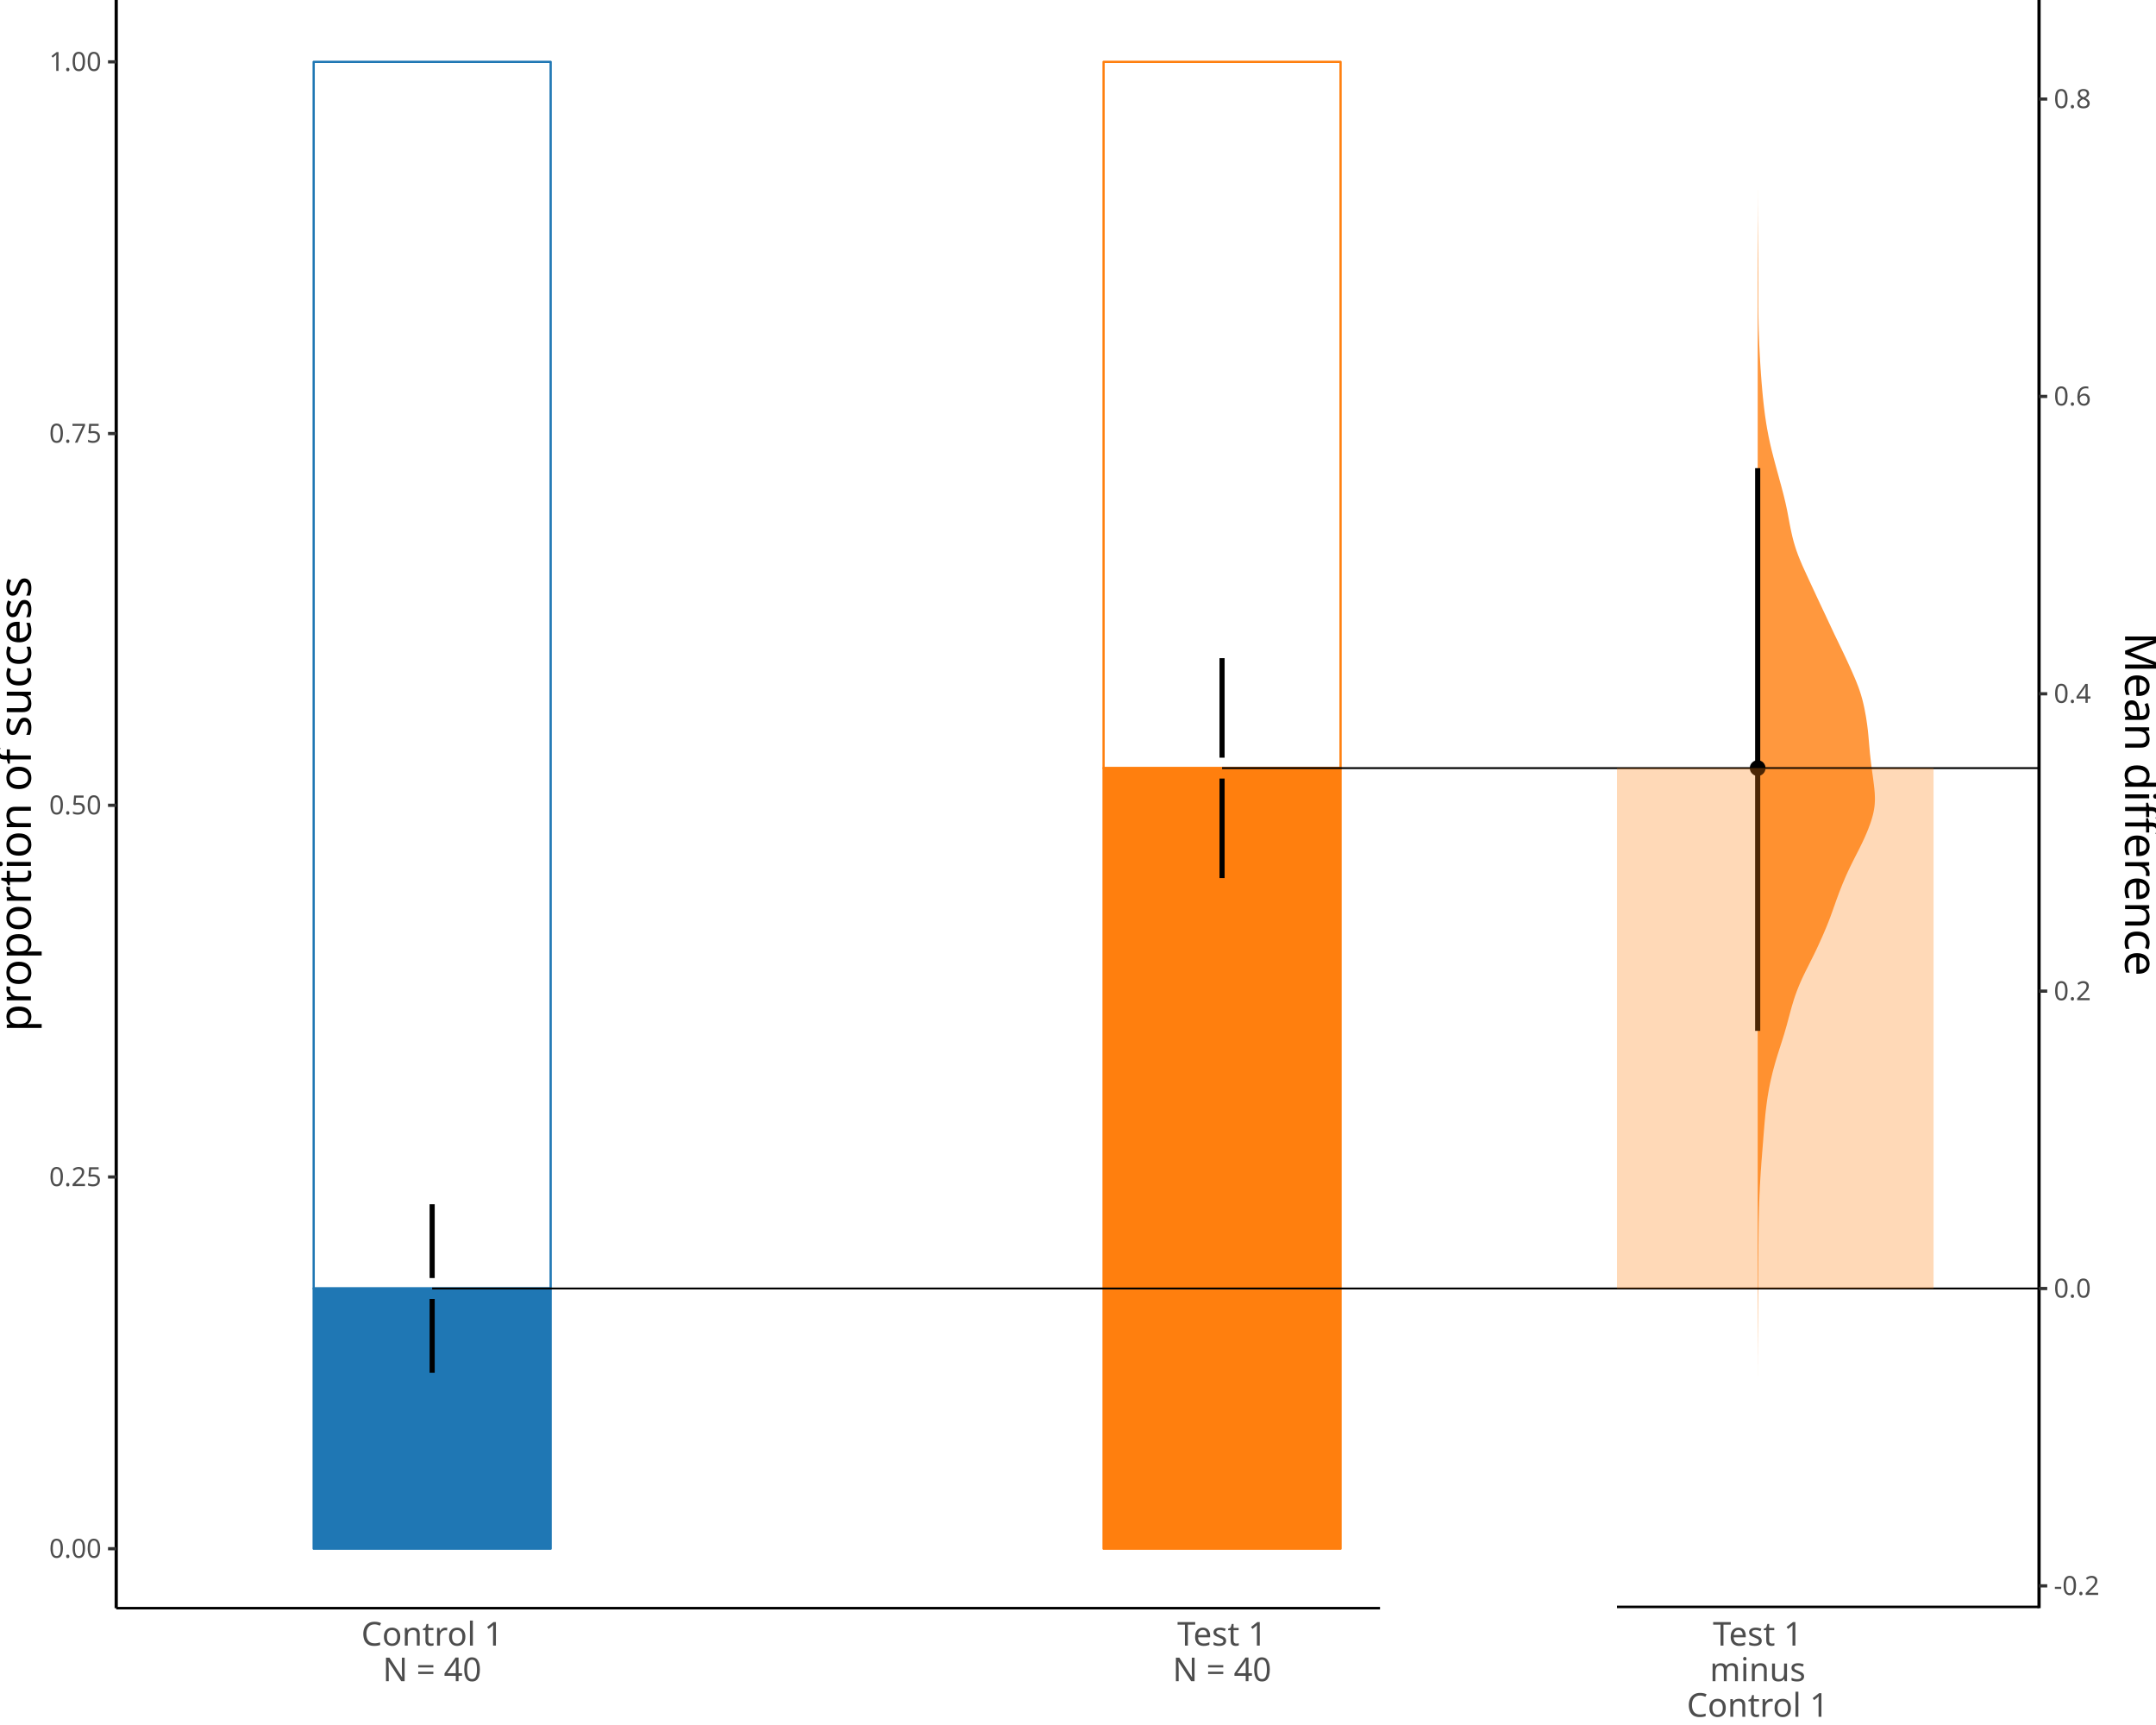
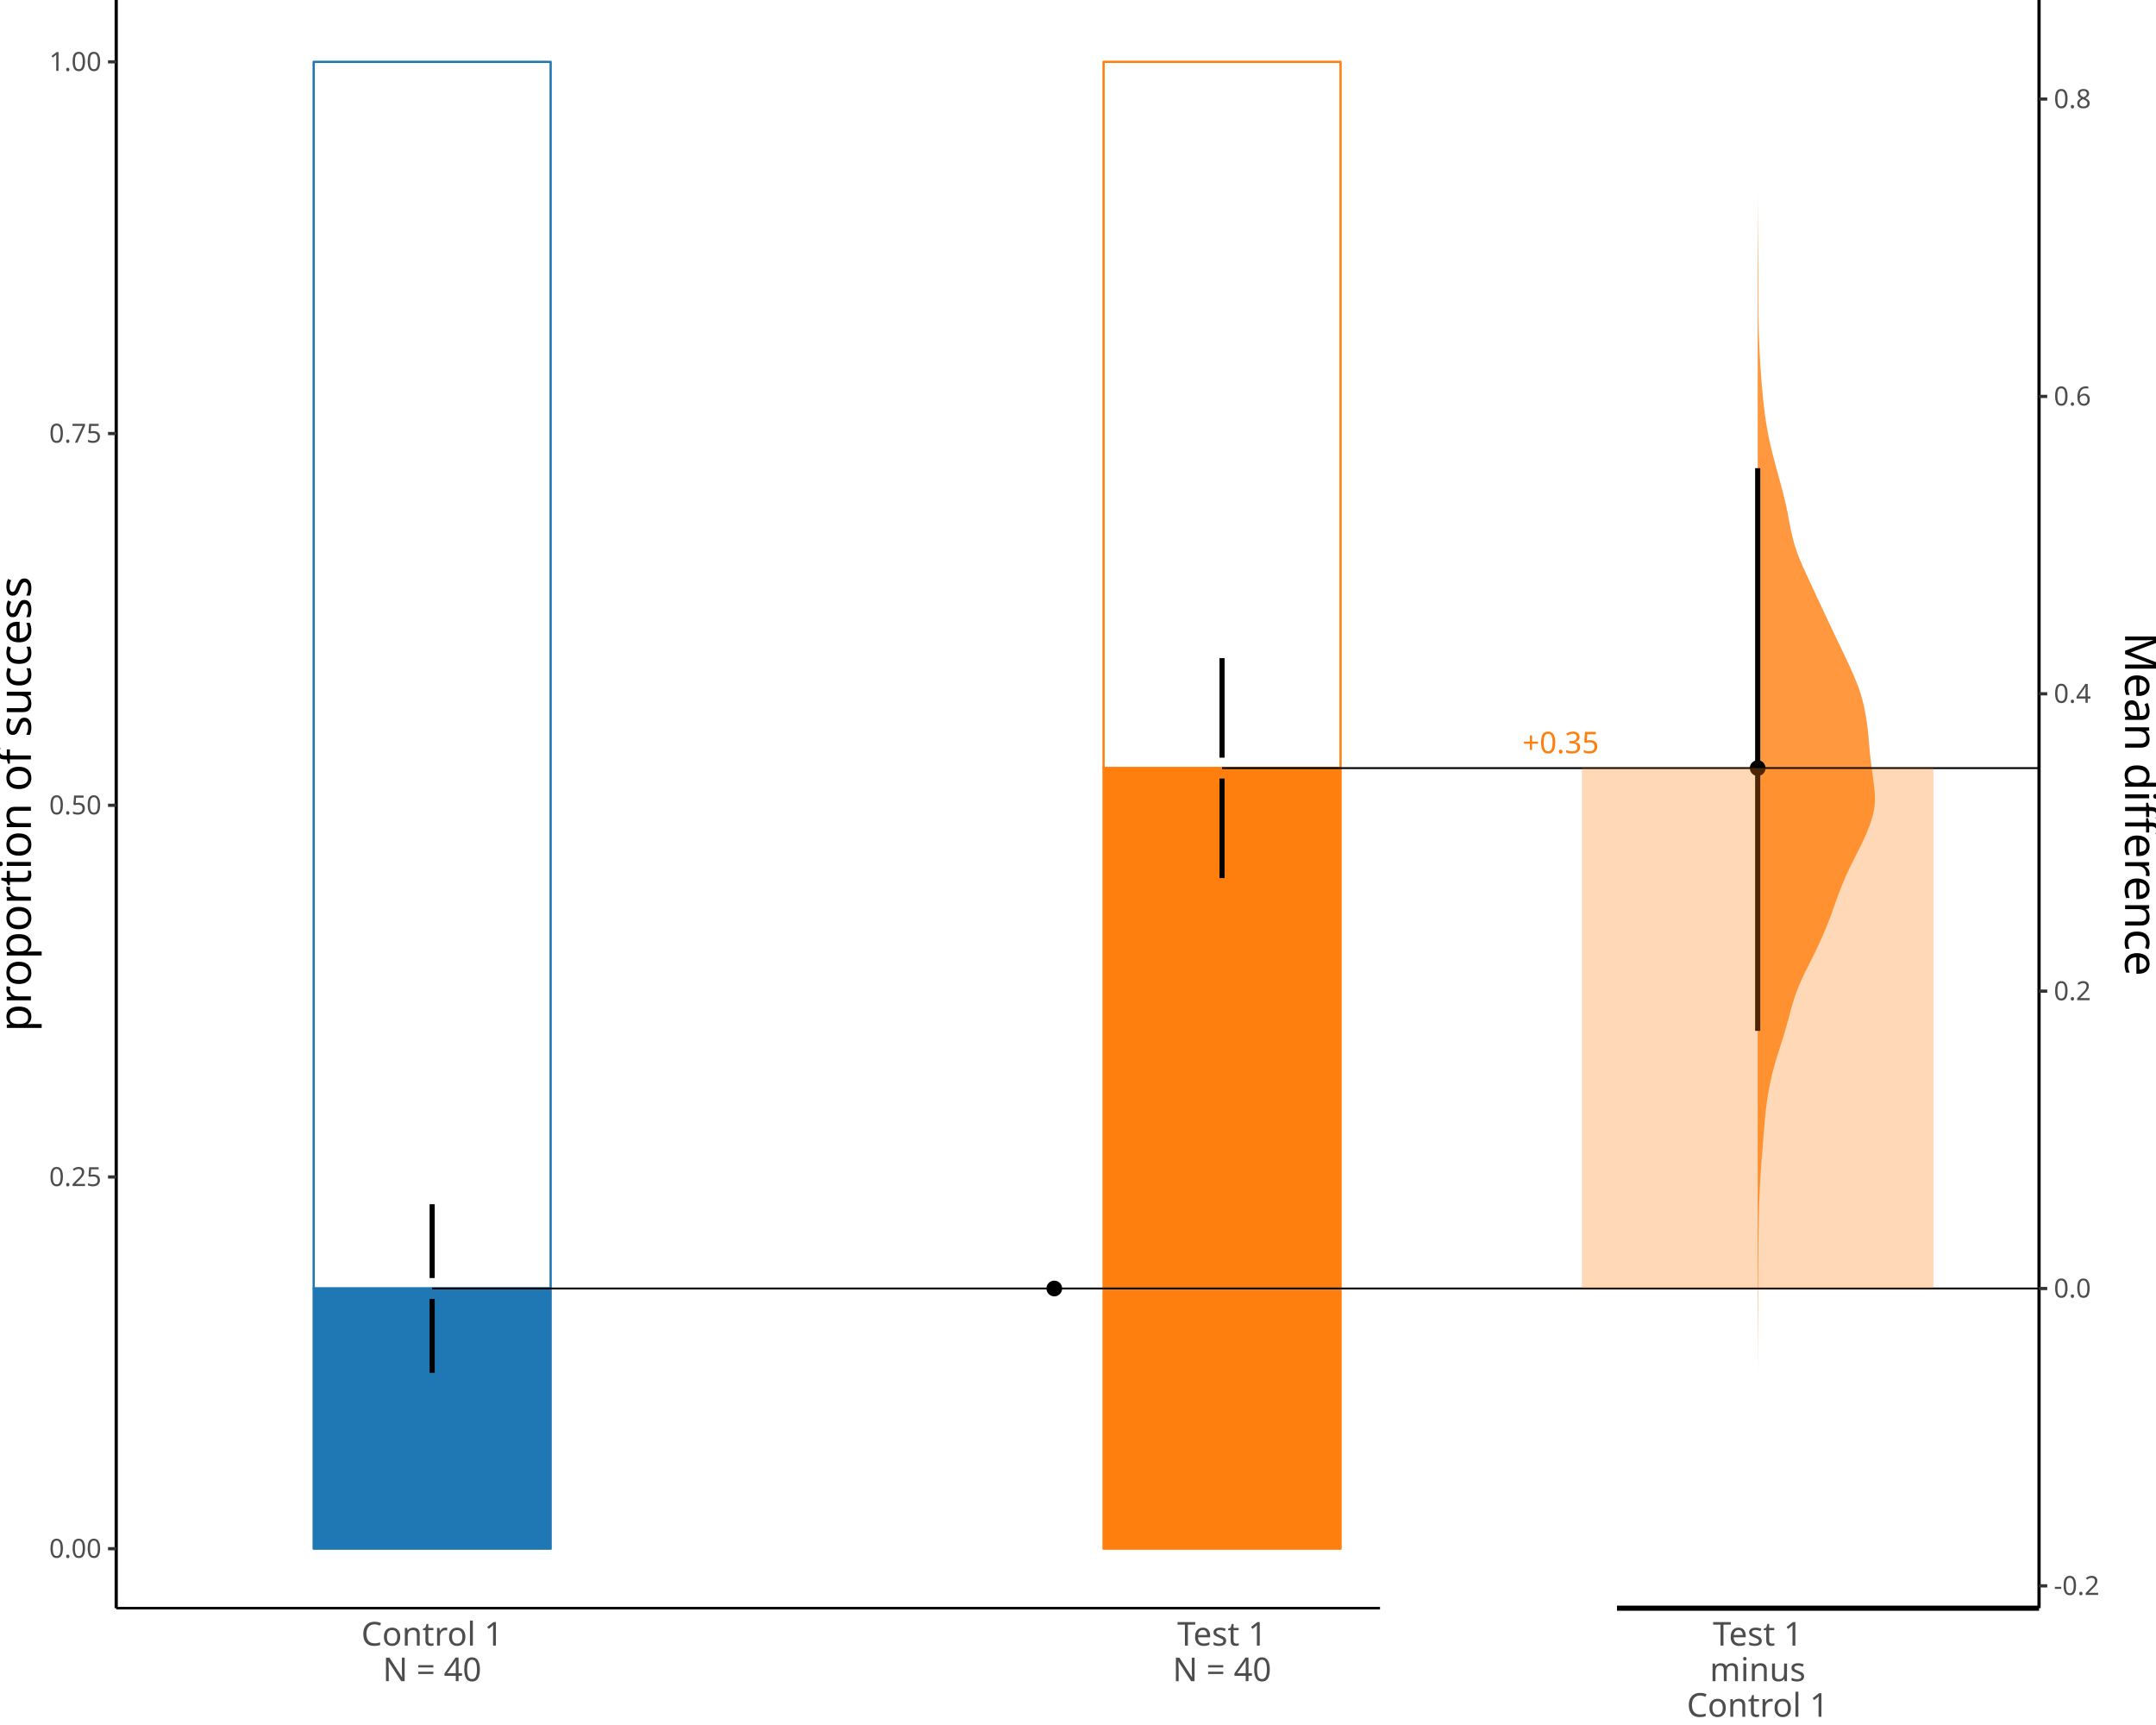
<svg xmlns="http://www.w3.org/2000/svg" class="svglite" data-engine-version="2.0" width="720.00pt" height="576.00pt" viewBox="0 0 720.00 576.00">
  <defs>
    <style type="text/css">
    .svglite line, .svglite polyline, .svglite polygon, .svglite path, .svglite rect, .svglite circle {
      fill: none;
      stroke: #000000;
      stroke-linecap: round;
      stroke-linejoin: round;
      stroke-miterlimit: 10.00;
    }
  </style>
  </defs>
  <rect width="100%" height="100%" style="stroke: none; fill: #FFFFFF;" />
  <defs>
    <clipPath id="cpMC4wMHw3MjAuMDB8MC4wMHw1NzYuMDA=">
      <rect x="0.00" y="0.00" width="720.00" height="576.00" />
    </clipPath>
  </defs>
  <g clip-path="url(#cpMC4wMHw3MjAuMDB8MC4wMHw1NzYuMDA=)">
</g>
  <defs>
    <clipPath id="cpMC4wMHw1NDAuMDB8MC4wMHw1NzYuMDA=">
      <rect x="0" y="0.00" width="540.00" height="576.00" />
    </clipPath>
  </defs>
  <g clip-path="url(#cpMC4wMHw1NDAuMDB8MC4wMHw1NzYuMDA=)">
    <rect x="0" y="0.00" width="540.00" height="576.00" style="stroke-width: 1.07; stroke: #FFFFFF; fill: #FFFFFF;" />
  </g>
  <g clip-path="url(#cpMC4wMHw3MjAuMDB8MC4wMHw1NzYuMDA=)">
    <rect x="38.81" y="0.00" width="501.19" height="536.99" style="stroke-width: 1.07; stroke: none; fill: #FFFFFF;" />
    <polygon points="104.75,20.65 183.89,20.65 183.89,430.25 104.75,430.25 " style="stroke-width: 0.75; stroke: #1F77B4; fill: #FFFFFF;" />
    <polygon points="368.54,20.65 447.68,20.65 447.68,256.48 368.54,256.48 " style="stroke-width: 0.75; stroke: #FF7F0E; fill: #FFFFFF;" />
    <polygon points="104.75,430.25 183.89,430.25 183.89,517.13 104.75,517.13 " style="stroke-width: 0.75; stroke: #1F77B4; fill: #1F77B4;" />
    <polygon points="368.54,256.48 447.68,256.48 447.68,517.13 368.54,517.13 " style="stroke-width: 0.75; stroke: #FF7F0E; fill: #FF7F0E;" />
    <line x1="144.32" y1="430.25" x2="540.00" y2="430.25" style="stroke-width: 0.64; stroke-linecap: butt;" />
    <line x1="408.11" y1="256.48" x2="540.00" y2="256.48" style="stroke-width: 0.64; stroke-linecap: butt;" />
    <line x1="144.32" y1="425.90" x2="144.32" y2="402.96" style="stroke-width: 1.71; stroke-linecap: square;" />
    <line x1="408.11" y1="252.14" x2="408.11" y2="220.61" style="stroke-width: 1.71; stroke-linecap: square;" />
    <line x1="144.32" y1="434.59" x2="144.32" y2="457.54" style="stroke-width: 1.71; stroke-linecap: square;" />
    <line x1="408.11" y1="260.82" x2="408.11" y2="292.35" style="stroke-width: 1.71; stroke-linecap: square;" />
    <line x1="38.81" y1="536.99" x2="460.86" y2="536.99" style="stroke-width: 0.85; stroke-linecap: butt;" />
    <polyline points="38.81,536.99 38.81,0.00 " style="stroke-width: 1.07; stroke-linecap: butt;" />
    <text x="33.88" y="520.16" text-anchor="end" style="font-size: 8.80px; fill: #4D4D4D; font-family: sans;" textLength="17.13px" lengthAdjust="spacingAndGlyphs">0.00</text>
    <text x="33.88" y="396.04" text-anchor="end" style="font-size: 8.80px; fill: #4D4D4D; font-family: sans;" textLength="17.13px" lengthAdjust="spacingAndGlyphs">0.25</text>
    <text x="33.88" y="271.92" text-anchor="end" style="font-size: 8.80px; fill: #4D4D4D; font-family: sans;" textLength="17.13px" lengthAdjust="spacingAndGlyphs">0.50</text>
    <text x="33.88" y="147.80" text-anchor="end" style="font-size: 8.80px; fill: #4D4D4D; font-family: sans;" textLength="17.13px" lengthAdjust="spacingAndGlyphs">0.75</text>
    <text x="33.88" y="23.68" text-anchor="end" style="font-size: 8.80px; fill: #4D4D4D; font-family: sans;" textLength="17.13px" lengthAdjust="spacingAndGlyphs">1.00</text>
    <polyline points="36.07,517.13 38.81,517.13 " style="stroke-width: 1.07; stroke: #333333; stroke-linecap: butt;" />
    <polyline points="36.07,393.01 38.81,393.01 " style="stroke-width: 1.07; stroke: #333333; stroke-linecap: butt;" />
    <polyline points="36.07,268.89 38.81,268.89 " style="stroke-width: 1.07; stroke: #333333; stroke-linecap: butt;" />
    <polyline points="36.07,144.77 38.81,144.77 " style="stroke-width: 1.07; stroke: #333333; stroke-linecap: butt;" />
    <polyline points="36.07,20.65 38.81,20.65 " style="stroke-width: 1.07; stroke: #333333; stroke-linecap: butt;" />
    <text x="144.32" y="549.49" text-anchor="middle" style="font-size: 11.00px; fill: #4D4D4D; font-family: sans;" textLength="44.64px" lengthAdjust="spacingAndGlyphs">Control 1</text>
    <text x="144.32" y="561.37" text-anchor="middle" style="font-size: 11.00px; fill: #4D4D4D; font-family: sans;" textLength="32.72px" lengthAdjust="spacingAndGlyphs">N = 40</text>
    <text x="408.11" y="549.49" text-anchor="middle" style="font-size: 11.00px; fill: #4D4D4D; font-family: sans;" textLength="30.57px" lengthAdjust="spacingAndGlyphs">Test 1</text>
    <text x="408.11" y="561.37" text-anchor="middle" style="font-size: 11.00px; fill: #4D4D4D; font-family: sans;" textLength="32.72px" lengthAdjust="spacingAndGlyphs">N = 40</text>
    <text transform="translate(10.32,268.50) rotate(-90)" text-anchor="middle" style="font-size: 15.00px; font-family: sans;" textLength="142.61px" lengthAdjust="spacingAndGlyphs">proportion of success</text>
  </g>
  <defs>
    <clipPath id="cpNTQwLjAwfDcyMC4wMHwwLjAwfDU3Ni4wMA==">
      <rect x="540.00" y="0.00" width="180.00" height="576.00" />
    </clipPath>
  </defs>
  <g clip-path="url(#cpNTQwLjAwfDcyMC4wMHwwLjAwfDU3Ni4wMA==)">
    <rect x="540.00" y="0.00" width="180.00" height="576.00" style="stroke-width: 1.07; stroke: #FFFFFF; fill: #FFFFFF;" />
  </g>
  <g clip-path="url(#cpMC4wMHw3MjAuMDB8MC4wMHw1NzYuMDA=)">
- </g>
-   <defs>
-     <clipPath id="cpNTQwLjAwfDY4MC45NHwwLjAwfDUzNi45OQ==">
-       <rect x="540.00" y="0.00" width="140.94" height="536.99" />
-     </clipPath>
-   </defs>
-   <g clip-path="url(#cpNTQwLjAwfDY4MC45NHwwLjAwfDUzNi45OQ==)">
    <rect x="540.00" y="0.00" width="140.94" height="536.99" style="stroke-width: 1.07; stroke: none; fill: #FFFFFF;" />
    <polygon points="586.98,467.12 586.98,466.32 586.98,465.52 586.98,464.72 586.98,463.92 586.98,463.12 586.98,462.32 586.98,461.52 586.98,460.72 586.98,459.92 586.99,459.12 586.99,458.32 586.99,457.52 586.99,456.72 586.99,455.92 587.00,455.12 587.00,454.32 587.00,453.52 587.00,452.72 587.01,451.92 587.01,451.12 587.01,450.32 587.02,449.52 587.02,448.72 587.03,447.92 587.03,447.12 587.04,446.32 587.04,445.52 587.05,444.72 587.05,443.92 587.06,443.12 587.06,442.32 587.07,441.52 587.07,440.72 587.08,439.91 587.08,439.11 587.09,438.31 587.09,437.51 587.10,436.71 587.10,435.91 587.11,435.11 587.11,434.31 587.12,433.51 587.12,432.71 587.13,431.91 587.13,431.11 587.14,430.31 587.14,429.51 587.15,428.71 587.15,427.91 587.16,427.11 587.16,426.31 587.17,425.51 587.17,424.71 587.18,423.91 587.18,423.11 587.19,422.31 587.19,421.51 587.20,420.71 587.20,419.91 587.21,419.11 587.22,418.31 587.22,417.51 587.23,416.71 587.23,415.91 587.24,415.11 587.25,414.31 587.25,413.51 587.26,412.71 587.27,411.91 587.28,411.11 587.29,410.31 587.30,409.51 587.31,408.71 587.33,407.91 587.34,407.11 587.36,406.31 587.38,405.51 587.40,404.71 587.42,403.91 587.44,403.11 587.47,402.31 587.49,401.51 587.52,400.71 587.55,399.91 587.58,399.11 587.62,398.31 587.66,397.51 587.69,396.71 587.73,395.91 587.78,395.11 587.82,394.31 587.87,393.51 587.92,392.71 587.97,391.91 588.02,391.11 588.08,390.31 588.14,389.51 588.19,388.71 588.25,387.91 588.31,387.11 588.38,386.31 588.44,385.51 588.50,384.71 588.57,383.91 588.63,383.11 588.69,382.31 588.76,381.51 588.82,380.71 588.88,379.91 588.94,379.11 589.01,378.31 589.07,377.50 589.14,376.70 589.20,375.90 589.27,375.10 589.34,374.30 589.42,373.50 589.49,372.70 589.57,371.90 589.66,371.10 589.75,370.30 589.85,369.50 589.95,368.70 590.06,367.90 590.17,367.10 590.29,366.30 590.42,365.50 590.56,364.70 590.70,363.90 590.85,363.10 591.01,362.30 591.17,361.50 591.35,360.70 591.53,359.90 591.72,359.10 591.91,358.30 592.12,357.50 592.33,356.70 592.55,355.90 592.77,355.10 593.00,354.30 593.24,353.50 593.48,352.70 593.73,351.90 593.99,351.10 594.24,350.30 594.50,349.50 594.75,348.70 595.01,347.90 595.26,347.10 595.51,346.30 595.76,345.50 596.00,344.70 596.23,343.90 596.46,343.10 596.69,342.30 596.90,341.50 597.12,340.70 597.33,339.90 597.55,339.10 597.76,338.30 597.98,337.50 598.20,336.70 598.43,335.90 598.67,335.10 598.91,334.30 599.16,333.50 599.43,332.70 599.71,331.90 600.00,331.10 600.31,330.30 600.63,329.50 600.96,328.70 601.30,327.90 601.66,327.10 602.03,326.30 602.41,325.50 602.80,324.70 603.19,323.90 603.60,323.10 604.00,322.30 604.40,321.50 604.80,320.70 605.20,319.90 605.60,319.10 605.99,318.30 606.38,317.50 606.76,316.70 607.13,315.90 607.50,315.09 607.86,314.29 608.22,313.49 608.58,312.69 608.93,311.89 609.27,311.09 609.61,310.29 609.95,309.49 610.27,308.69 610.59,307.89 610.90,307.09 611.21,306.29 611.50,305.49 611.79,304.69 612.08,303.89 612.36,303.09 612.65,302.29 612.93,301.49 613.21,300.69 613.50,299.89 613.80,299.09 614.09,298.29 614.40,297.49 614.71,296.69 615.03,295.89 615.35,295.09 615.69,294.29 616.03,293.49 616.37,292.69 616.73,291.89 617.09,291.09 617.47,290.29 617.85,289.49 618.24,288.69 618.64,287.89 619.04,287.09 619.44,286.29 619.85,285.49 620.26,284.69 620.67,283.89 621.07,283.09 621.46,282.29 621.85,281.49 622.23,280.69 622.60,279.89 622.95,279.09 623.30,278.29 623.63,277.49 623.95,276.69 624.25,275.89 624.55,275.09 624.82,274.29 625.07,273.49 625.30,272.69 625.51,271.89 625.69,271.09 625.84,270.29 625.96,269.49 626.05,268.69 626.10,267.89 626.13,267.09 626.13,266.29 626.10,265.49 626.06,264.69 625.99,263.89 625.91,263.09 625.82,262.29 625.72,261.49 625.62,260.69 625.52,259.89 625.41,259.09 625.30,258.29 625.19,257.49 625.09,256.69 624.98,255.89 624.88,255.09 624.78,254.29 624.69,253.48 624.60,252.68 624.51,251.88 624.43,251.08 624.36,250.28 624.29,249.48 624.22,248.68 624.15,247.88 624.08,247.08 624.01,246.28 623.94,245.48 623.86,244.68 623.78,243.88 623.68,243.08 623.58,242.28 623.47,241.48 623.35,240.68 623.23,239.88 623.10,239.08 622.95,238.28 622.80,237.48 622.65,236.68 622.48,235.88 622.30,235.08 622.11,234.28 621.91,233.48 621.68,232.68 621.45,231.88 621.19,231.08 620.92,230.28 620.64,229.48 620.33,228.68 620.02,227.88 619.69,227.08 619.36,226.28 619.01,225.48 618.66,224.68 618.31,223.88 617.95,223.08 617.59,222.28 617.22,221.48 616.86,220.68 616.48,219.88 616.11,219.08 615.73,218.28 615.35,217.48 614.97,216.68 614.58,215.88 614.19,215.08 613.81,214.28 613.42,213.48 613.04,212.68 612.65,211.88 612.27,211.08 611.90,210.28 611.52,209.48 611.15,208.68 610.77,207.88 610.40,207.08 610.02,206.28 609.65,205.48 609.27,204.68 608.89,203.88 608.52,203.08 608.14,202.28 607.76,201.48 607.39,200.68 607.01,199.88 606.64,199.08 606.27,198.28 605.90,197.48 605.52,196.68 605.15,195.88 604.78,195.08 604.41,194.28 604.04,193.48 603.67,192.68 603.30,191.88 602.93,191.07 602.56,190.27 602.20,189.47 601.84,188.67 601.50,187.87 601.16,187.07 600.84,186.27 600.52,185.47 600.23,184.67 599.94,183.87 599.67,183.07 599.42,182.27 599.18,181.47 598.95,180.67 598.74,179.87 598.54,179.07 598.36,178.27 598.18,177.47 598.01,176.67 597.85,175.87 597.69,175.07 597.54,174.27 597.39,173.47 597.24,172.67 597.09,171.87 596.94,171.07 596.78,170.27 596.61,169.47 596.44,168.67 596.26,167.87 596.07,167.07 595.88,166.27 595.68,165.47 595.48,164.67 595.27,163.87 595.06,163.07 594.85,162.27 594.63,161.47 594.41,160.67 594.19,159.87 593.98,159.07 593.76,158.27 593.54,157.47 593.32,156.67 593.10,155.87 592.89,155.07 592.67,154.27 592.46,153.47 592.25,152.67 592.05,151.87 591.84,151.07 591.64,150.27 591.45,149.47 591.26,148.67 591.08,147.87 590.91,147.07 590.74,146.27 590.57,145.47 590.42,144.67 590.27,143.87 590.12,143.07 589.99,142.27 589.85,141.47 589.73,140.67 589.61,139.87 589.49,139.07 589.38,138.27 589.28,137.47 589.18,136.67 589.08,135.87 588.99,135.07 588.90,134.27 588.82,133.47 588.73,132.67 588.66,131.87 588.58,131.07 588.51,130.27 588.44,129.47 588.37,128.66 588.30,127.86 588.24,127.06 588.18,126.26 588.12,125.46 588.06,124.66 588.01,123.86 587.95,123.06 587.90,122.26 587.85,121.46 587.80,120.66 587.76,119.86 587.71,119.06 587.67,118.26 587.63,117.46 587.59,116.66 587.55,115.86 587.51,115.06 587.48,114.26 587.45,113.46 587.42,112.66 587.39,111.86 587.36,111.06 587.33,110.26 587.31,109.46 587.29,108.66 587.27,107.86 587.26,107.06 587.24,106.26 587.23,105.46 587.22,104.66 587.21,103.86 587.21,103.06 587.20,102.26 587.20,101.46 587.20,100.66 587.19,99.86 587.19,99.06 587.19,98.26 587.19,97.46 587.19,96.66 587.19,95.86 587.19,95.06 587.19,94.26 587.18,93.46 587.18,92.66 587.18,91.86 587.18,91.06 587.17,90.26 587.17,89.46 587.16,88.66 587.16,87.86 587.16,87.06 587.15,86.26 587.14,85.46 587.14,84.66 587.13,83.86 587.12,83.06 587.12,82.26 587.11,81.46 587.10,80.66 587.09,79.86 587.09,79.06 587.08,78.26 587.07,77.46 587.06,76.66 587.06,75.86 587.05,75.06 587.04,74.26 587.03,73.46 587.03,72.66 587.02,71.86 587.02,71.06 587.01,70.26 587.01,69.46 587.00,68.66 587.00,67.86 587.00,67.05 586.99,66.25 586.99,65.45 586.99,64.65 586.99,63.85 586.98,63.05 586.98,62.25 586.98,61.45 586.98,60.65 586.98,59.85 586.98,59.05 586.98,58.25 " style="stroke-width: 0.75; stroke: none; fill: #FF7F0E; fill-opacity: 0.80;" />
    <line x1="586.98" y1="343.36" x2="586.98" y2="157.18" style="stroke-width: 1.71; stroke-linecap: square;" />
    <circle cx="586.98" cy="256.48" r="2.25" style="stroke-width: 0.75; fill: #000000;" />
    <line x1="352.08" y1="430.25" x2="352.08" y2="430.25" style="stroke-width: 1.71; stroke-linecap: square;" />
    <circle cx="352.08" cy="430.25" r="2.25" style="stroke-width: 0.75; fill: #000000;" />
    <line x1="540.00" y1="256.48" x2="680.94" y2="256.48" style="stroke-width: 0.64; stroke-linecap: butt;" />
    <line x1="540.00" y1="430.25" x2="680.94" y2="430.25" style="stroke-width: 0.64; stroke-linecap: butt;" />
    <line x1="540.00" y1="536.99" x2="680.94" y2="536.99" style="stroke-width: 1.71; stroke-linecap: butt;" />
    <rect x="528.26" y="256.48" width="117.45" height="173.77" style="stroke-width: 1.07; stroke: none; stroke-linecap: butt; stroke-linejoin: miter; fill: #FF7F0E; fill-opacity: 0.30;" />
-     <text x="521.21" y="256.48" text-anchor="middle" style="font-size: 10.00px; fill: #FF7F0E; font-family: sans;" textLength="25.31px" lengthAdjust="spacingAndGlyphs">+0.35</text>
-   </g>
-   <g clip-path="url(#cpMC4wMHw3MjAuMDB8MC4wMHw1NzYuMDA=)">
+     <text x="521.21" y="251.52" text-anchor="middle" style="font-size: 10.00px; fill: #FF7F0E; font-family: sans;" textLength="25.31px" lengthAdjust="spacingAndGlyphs">+0.35</text>
    <polyline points="680.94,536.99 680.94,0.00 " style="stroke-width: 1.07; stroke-linecap: butt;" />
    <polyline points="683.68,529.54 680.94,529.54 " style="stroke-width: 1.07; stroke: #333333; stroke-linecap: butt;" />
    <polyline points="683.68,430.25 680.94,430.25 " style="stroke-width: 1.07; stroke: #333333; stroke-linecap: butt;" />
    <polyline points="683.68,330.95 680.94,330.95 " style="stroke-width: 1.07; stroke: #333333; stroke-linecap: butt;" />
    <polyline points="683.68,231.66 680.94,231.66 " style="stroke-width: 1.07; stroke: #333333; stroke-linecap: butt;" />
    <polyline points="683.68,132.36 680.94,132.36 " style="stroke-width: 1.07; stroke: #333333; stroke-linecap: butt;" />
    <polyline points="683.68,33.07 680.94,33.07 " style="stroke-width: 1.07; stroke: #333333; stroke-linecap: butt;" />
    <text x="685.87" y="532.57" style="font-size: 8.80px; fill: #4D4D4D; font-family: sans;" textLength="15.16px" lengthAdjust="spacingAndGlyphs">-0.2</text>
    <text x="685.87" y="433.28" style="font-size: 8.80px; fill: #4D4D4D; font-family: sans;" textLength="12.23px" lengthAdjust="spacingAndGlyphs">0.0</text>
    <text x="685.87" y="333.98" style="font-size: 8.80px; fill: #4D4D4D; font-family: sans;" textLength="12.23px" lengthAdjust="spacingAndGlyphs">0.2</text>
    <text x="685.87" y="234.68" style="font-size: 8.80px; fill: #4D4D4D; font-family: sans;" textLength="12.23px" lengthAdjust="spacingAndGlyphs">0.4</text>
    <text x="685.87" y="135.39" style="font-size: 8.80px; fill: #4D4D4D; font-family: sans;" textLength="12.23px" lengthAdjust="spacingAndGlyphs">0.6</text>
    <text x="685.87" y="36.09" style="font-size: 8.80px; fill: #4D4D4D; font-family: sans;" textLength="12.23px" lengthAdjust="spacingAndGlyphs">0.8</text>
    <text x="586.98" y="549.49" text-anchor="middle" style="font-size: 11.00px; fill: #4D4D4D; font-family: sans;" textLength="30.57px" lengthAdjust="spacingAndGlyphs">Test 1</text>
    <text x="586.98" y="561.37" text-anchor="middle" style="font-size: 11.00px; fill: #4D4D4D; font-family: sans;" textLength="29.35px" lengthAdjust="spacingAndGlyphs">minus</text>
    <text x="586.98" y="573.25" text-anchor="middle" style="font-size: 11.00px; fill: #4D4D4D; font-family: sans;" textLength="44.64px" lengthAdjust="spacingAndGlyphs">Control 1</text>
    <text transform="translate(709.68,268.50) rotate(90)" text-anchor="middle" style="font-size: 15.00px; font-family: sans;" textLength="107.58px" lengthAdjust="spacingAndGlyphs">Mean difference</text>
  </g>
</svg>
